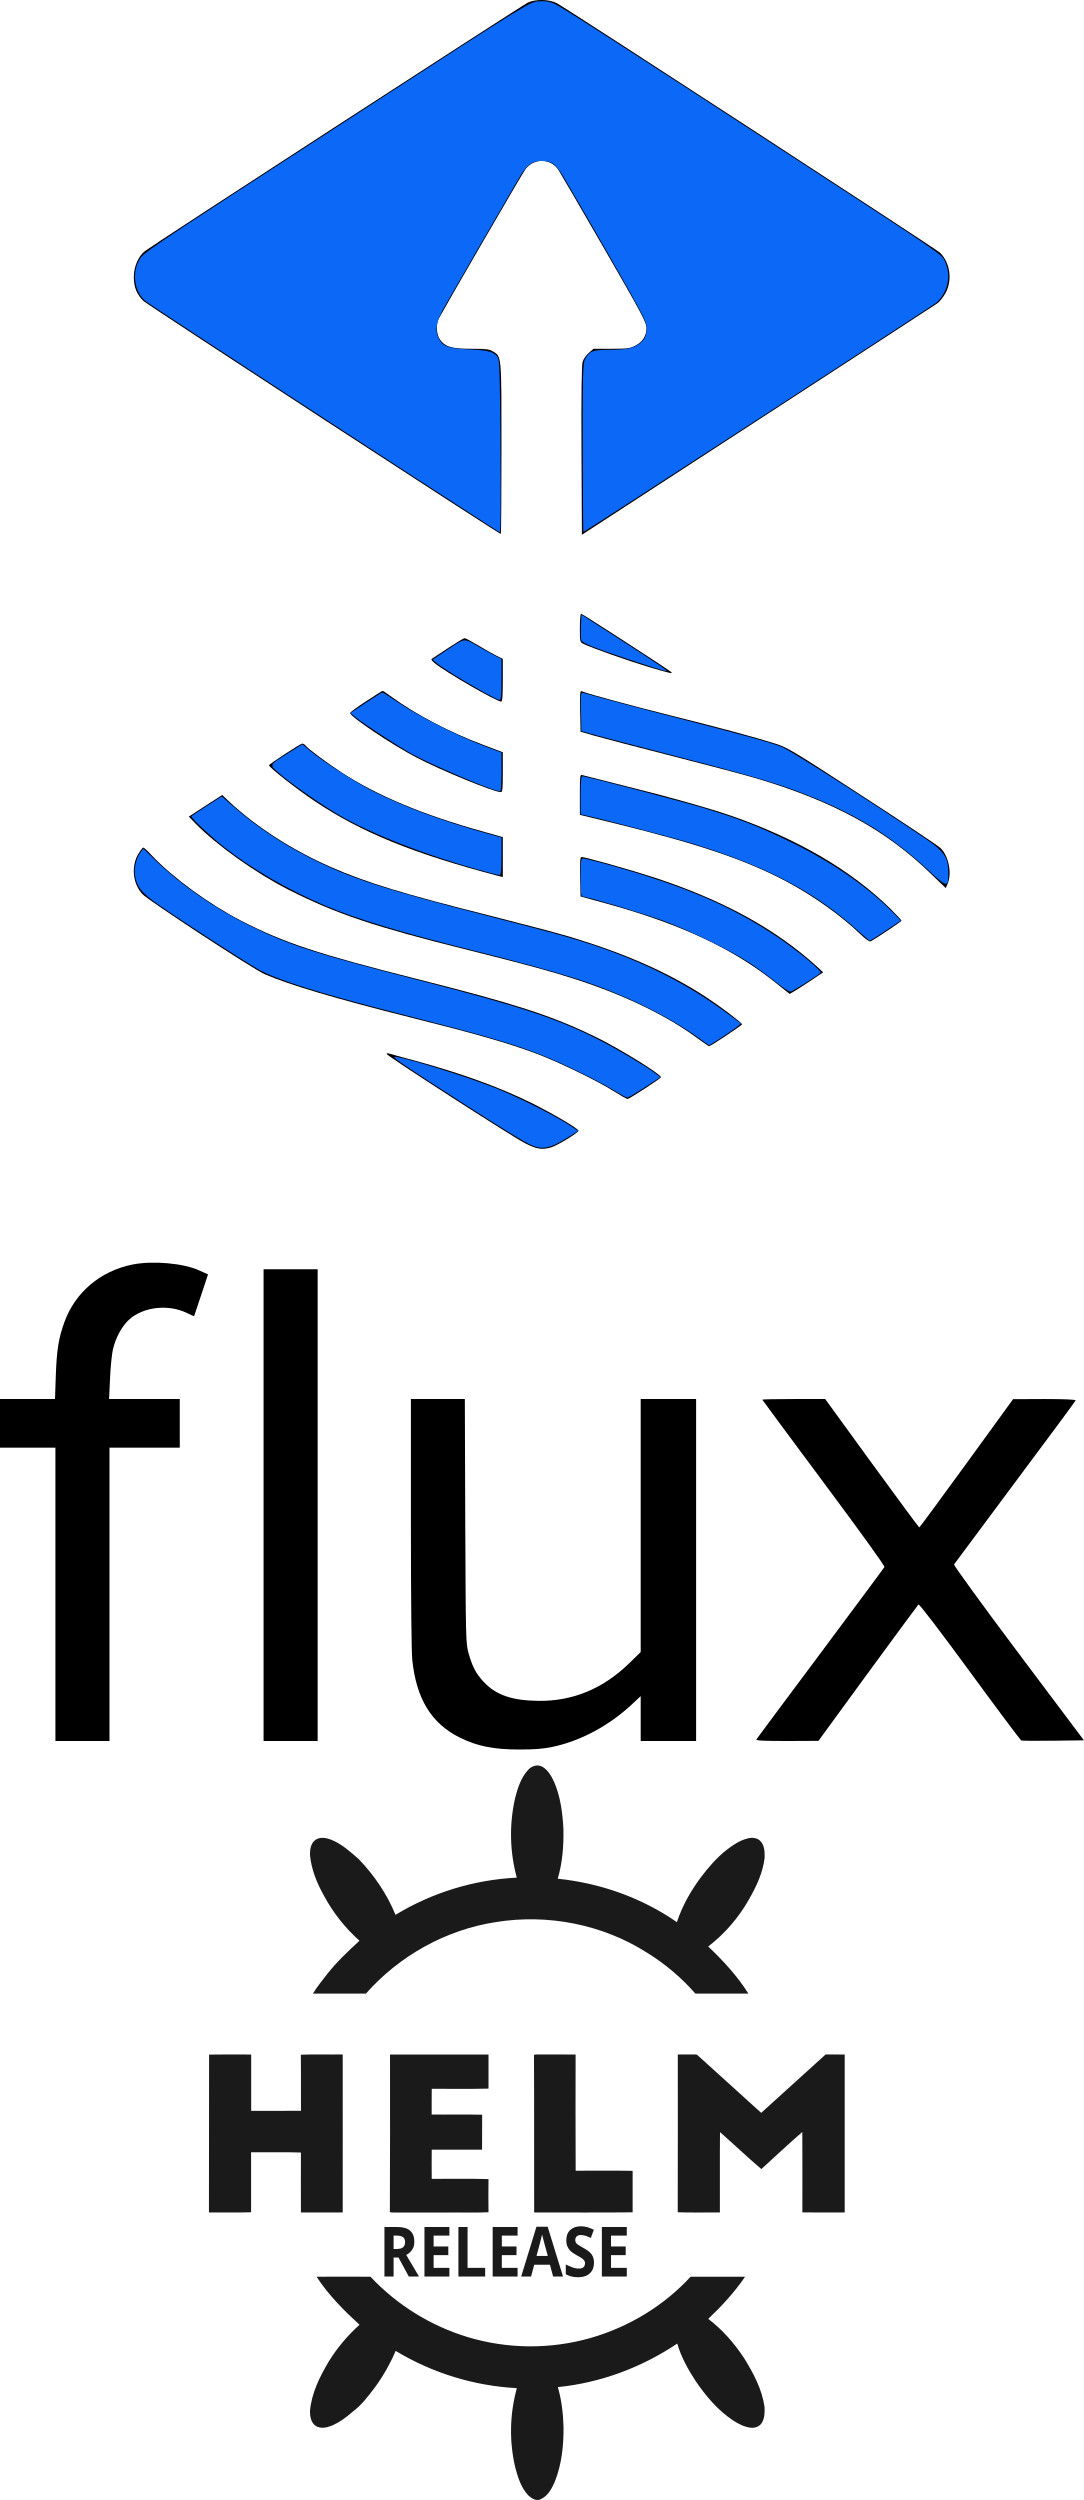
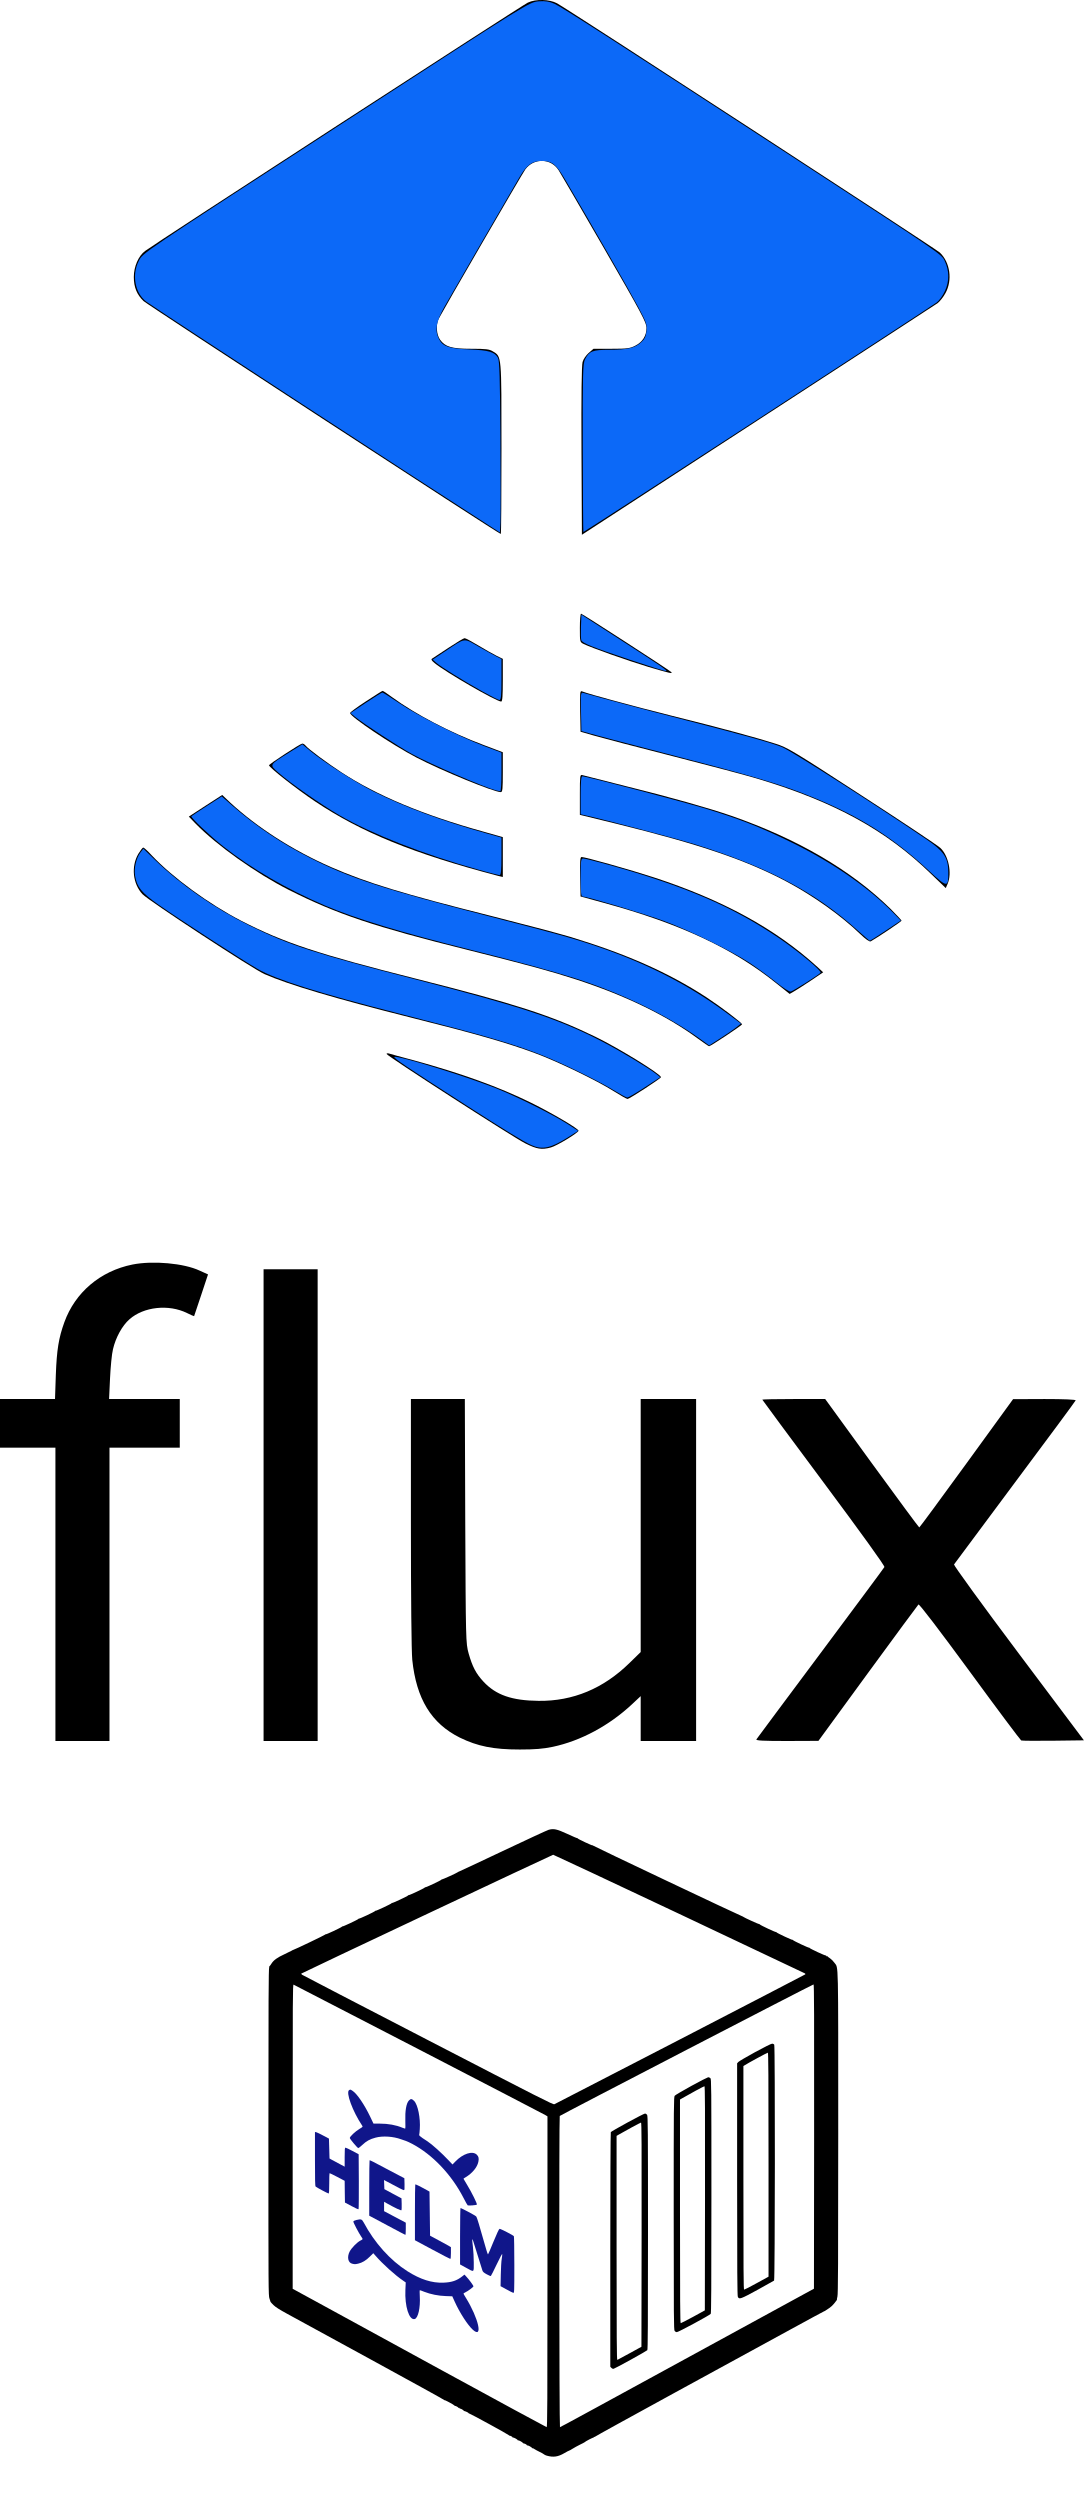
<svg xmlns="http://www.w3.org/2000/svg" version="1.0" width="801.9pt" height="1849.562pt" viewBox="0 0 801.9 1849.562" preserveAspectRatio="xMidYMid meet" id="svg970">
  <defs id="defs974" />
  <g transform="matrix(0.1,0,0,-0.1,-11,1305.035)" fill="#000000" stroke="none" id="g968">
    <path d="m 4015,13031 c -38,-17 -2765,-1786 -2831,-1837 -50,-37 -84,-116 -84,-193 0,-75 22,-130 72,-178 30,-28 2629,-1723 2643,-1723 3,0 5,284 5,631 0,698 2,680 -64,720 -26,16 -51,19 -160,19 -143,0 -192,14 -230,67 -27,37 -32,111 -11,154 41,78 620,1077 642,1107 64,85 188,82 245,-6 13,-20 165,-282 338,-581 277,-480 313,-548 313,-586 0,-58 -29,-105 -83,-132 -39,-20 -59,-23 -177,-23 h -132 l -36,-31 c -19,-17 -40,-47 -45,-67 -7,-25 -10,-243 -8,-657 l 3,-621 1300,846 c 715,465 1314,855 1331,867 16,12 43,45 59,75 53,96 34,228 -42,300 -30,28 -2757,1804 -2832,1844 -56,30 -156,33 -216,5 z" id="path938" />
    <path d="m 4400,8405 c 0,-104 0,-105 28,-119 54,-27 330,-125 480,-170 159,-47 183,-53 167,-37 -18,17 -657,431 -666,431 -5,0 -9,-47 -9,-105 z" id="path940" />
    <path d="m 3430,8259 c -58,-38 -112,-74 -120,-79 -13,-8 -10,-14 15,-35 76,-64 458,-285 493,-285 9,0 12,45 12,158 v 158 l -45,22 c -25,12 -86,47 -136,77 -50,30 -96,55 -102,54 -7,0 -59,-32 -117,-70 z" id="path942" />
    <path d="m 2818,7862 c -65,-42 -118,-81 -118,-87 1,-27 309,-234 491,-329 185,-97 574,-256 624,-256 13,0 15,25 15,148 v 147 l -143,54 c -246,92 -500,225 -677,354 -35,26 -66,47 -70,46 -3,0 -58,-35 -122,-77 z" id="path944" />
    <path d="m 4402,7790 3,-153 100,-29 c 55,-16 318,-85 585,-153 267,-68 554,-144 638,-170 558,-169 939,-378 1268,-698 l 111,-107 14,32 c 33,79 7,208 -54,265 -17,17 -278,191 -579,386 -507,330 -553,358 -640,385 -141,45 -386,112 -764,206 -295,74 -610,159 -667,181 -16,7 -17,-3 -15,-145 z" id="path946" />
    <path d="m 2218,7472 c -65,-42 -118,-80 -118,-83 0,-16 208,-179 340,-267 346,-231 726,-386 1353,-551 l 37,-9 v 147 148 l -148,42 c -440,122 -784,266 -1047,438 -109,72 -243,171 -264,197 -7,9 -19,16 -25,15 -6,0 -64,-35 -128,-77 z" id="path948" />
    <path d="m 4400,7172 v -150 l 270,-66 c 621,-153 966,-271 1267,-432 192,-103 396,-248 535,-382 44,-42 71,-61 80,-56 55,31 228,148 228,153 0,3 -37,43 -82,88 -292,286 -687,517 -1178,688 -162,56 -451,138 -783,220 -166,42 -310,78 -319,81 -17,5 -18,-6 -18,-144 z" id="path950" />
    <path d="m 1630,7089 -123,-80 49,-51 c 158,-162 449,-369 692,-492 356,-179 625,-270 1332,-446 435,-109 608,-156 795,-217 362,-118 669,-267 899,-437 42,-31 79,-56 82,-56 11,0 244,155 244,162 0,11 -157,130 -265,201 -281,183 -593,321 -1009,447 -88,26 -352,96 -586,155 -646,162 -917,245 -1180,360 -283,124 -545,292 -746,477 l -60,57 z" id="path952" />
    <path d="m 1133,6733 c -54,-93 -41,-221 31,-298 45,-48 815,-552 902,-591 180,-79 523,-181 1092,-324 457,-114 705,-185 907,-260 164,-60 462,-204 588,-284 49,-31 93,-56 100,-56 13,0 247,152 247,161 1,22 -314,216 -485,299 -326,158 -589,243 -1325,429 -729,184 -977,266 -1295,429 -238,123 -508,320 -663,485 -29,32 -57,57 -62,57 -5,0 -21,-21 -37,-47 z" id="path954" />
    <path d="m 4402,6564 3,-146 175,-48 c 563,-154 957,-338 1278,-598 l 94,-75 31,18 c 18,10 74,46 125,80 l 92,62 -42,39 c -309,282 -699,496 -1213,664 -162,53 -506,150 -532,150 -11,0 -13,-27 -11,-146 z" id="path956" />
    <path d="m 2970,5253 c 0,-13 937,-617 1027,-662 86,-43 121,-48 188,-30 45,12 204,109 205,124 0,15 -190,127 -349,206 -240,118 -513,217 -870,315 -91,24 -174,47 -183,50 -10,3 -18,2 -18,-3 z" id="path958" />
    <path d="M 1090,3695 C 852,3647 666,3489 586,3268 544,3151 530,3066 523,2878 l -6,-178 H 313 110 V 2520 2340 H 315 520 V 1255 170 h 200 200 v 1085 1085 h 260 260 v 180 180 H 1178 917 l 7,152 c 4,84 13,182 22,217 20,86 68,174 122,221 105,93 290,113 426,46 28,-14 51,-24 52,-23 1,1 24,71 52,155 l 51,154 -62,28 c -117,55 -346,75 -497,45 z" id="path960" />
    <path d="M 2060,1915 V 170 h 200 200 v 1745 1745 h -200 -200 z" id="path962" />
    <path d="m 3150,1786 c 0,-561 4,-953 10,-1015 30,-289 141,-471 352,-576 131,-64 248,-88 443,-88 113,0 173,5 245,20 207,44 417,157 586,315 l 64,60 V 336 170 h 205 205 V 1435 2700 H 5055 4850 V 1764 828 l -83,-81 C 4574,558 4349,464 4095,467 c -198,2 -316,43 -408,142 -55,59 -82,110 -110,209 -21,76 -21,94 -25,980 l -3,902 h -200 -199 z" id="path964" />
    <path d="m 5750,2695 c 0,-2 205,-279 455,-615 273,-367 453,-616 448,-623 -3,-7 -217,-294 -473,-638 -257,-344 -470,-631 -474,-637 -5,-9 49,-12 226,-12 l 233,1 365,500 c 201,275 370,504 375,509 6,5 152,-186 380,-497 203,-278 375,-507 380,-509 6,-3 112,-3 237,-2 l 227,3 -484,645 c -268,357 -480,650 -477,656 4,6 207,279 452,608 245,328 447,601 448,606 2,6 -85,10 -230,10 l -233,-1 -344,-474 c -190,-261 -347,-475 -350,-475 -3,0 -161,214 -351,475 l -345,475 h -232 c -128,0 -233,-2 -233,-5 z" id="path966" />
  </g>
  <path style="fill:#0c69f8;fill-opacity:1;stroke-width:1.127" d="M 364.795,390.704 C 318.098,360.838 114.074,227.617 108.151,223.125 c -8.199,-6.218 -10.732,-19.612 -5.624,-29.741 3.304,-6.551 -1.634,-3.214 158.037,-106.827 C 391.232,1.764 391.691,1.48 398.72,0.96 c 4.658,-0.345 7.66,0.126 11.423,1.79 5.406,2.391 49.404,30.701 176.072,113.291 110.859,72.282 110.253,71.868 112.707,77.004 3.431,7.18 3.509,14.95 0.223,22.128 -1.557,3.4 -4.278,7.234 -6.047,8.52 -6.738,4.897 -261.173,170.205 -261.488,169.89 -0.182,-0.182 -0.39,-28.218 -0.462,-62.301 -0.116,-54.918 0.075,-62.369 1.682,-65.477 3.135,-6.062 5.614,-7.023 18.134,-7.03 13.263,-0.008 18.608,-1.258 23.302,-5.452 2.61,-2.332 3.573,-4.32 4.022,-8.309 0.538,-4.777 -0.01,-6.376 -6.173,-17.993 -5.843,-11.013 -34.735,-61.395 -54.003,-94.169 -6.759,-11.497 -9.677,-13.799 -17.486,-13.792 -6.906,0.006 -11.021,3.035 -16.232,11.947 -15.336,26.23 -50.617,87.14 -55.499,95.815 -6.353,11.289 -7.429,17.642 -4.085,24.109 2.826,5.464 7.39,7.006 22.514,7.604 14.318,0.567 18.613,1.823 21.098,6.174 1.104,1.933 1.523,15.583 1.79,58.301 0.191,30.678 0.191,59.188 0,63.357 l -0.348,7.579 z" id="path1093" />
  <path style="fill:#0c69f8;fill-opacity:1;stroke-width:1.127" d="m 466.209,488.176 c -28.097,-9.434 -35.289,-12.324 -36.133,-14.523 -0.325,-0.846 -0.441,-5.443 -0.258,-10.216 l 0.332,-8.678 25.917,16.699 c 33.69,21.708 38.624,25.086 36.607,25.061 -0.921,-0.011 -12.831,-3.766 -26.465,-8.344 z" id="path19669" />
  <path style="fill:#0c69f8;fill-opacity:1;stroke-width:1.127" d="M 687.014,643.999 C 660.958,619.837 636.47,604.266 602.736,590.411 577.302,579.964 560.91,575.112 481.984,554.67 c -20.452,-5.297 -40.481,-10.574 -44.509,-11.726 l -7.324,-2.095 -0.316,-14.407 c -0.293,-13.362 -0.171,-14.365 1.69,-13.829 14.828,4.269 46.516,12.724 76.927,20.527 43.075,11.052 63.546,16.787 70.394,19.722 7.18,3.078 68.388,42.188 106.178,67.845 13.363,9.073 16.446,13.627 16.553,24.459 0.117,11.776 -0.672,11.713 -14.562,-1.167 z" id="path19708" />
  <path style="fill:#0c69f8;fill-opacity:1;stroke-width:1.127" d="m 357.13,511.68 c -14.429,-8.077 -30.588,-18.093 -34.198,-21.197 l -2.87,-2.469 9.408,-6.256 c 15.277,-10.158 13.24,-9.869 24.429,-3.465 5.373,3.075 11.417,6.424 13.432,7.441 l 3.662,1.85 v 15.183 c 0,11.419 -0.349,15.172 -1.409,15.139 -0.775,-0.024 -6.379,-2.826 -12.454,-6.227 z" id="path19747" />
  <path style="fill:#0c69f8;fill-opacity:1;stroke-width:1.127" d="m 367.048,584.739 c -8.485,-2.109 -48.457,-19.384 -62.259,-26.908 -9.514,-5.186 -36.58,-22.883 -42.329,-27.676 l -3.174,-2.646 11.425,-7.596 c 6.284,-4.178 11.769,-7.591 12.188,-7.585 0.42,0.006 6.088,3.592 12.595,7.968 14.057,9.453 43.78,24.495 62.256,31.506 l 13.24,5.024 3.9e-4,14.367 c 2.2e-4,7.902 -0.38,14.308 -0.845,14.236 -0.465,-0.072 -1.859,-0.383 -3.099,-0.691 z" id="path19786" />
  <path style="fill:#0c69f8;fill-opacity:1;stroke-width:1.127" d="M 634.054,687.932 C 602.602,659.663 567.642,641.254 513.47,624.434 c -13.403,-4.161 -65.535,-17.922 -80.784,-21.323 l -3.099,-0.691 v -14.064 c 0,-9.913 0.386,-14.064 1.306,-14.064 2.382,0 71.07,18.007 88.839,23.289 25.996,7.728 42.134,14.017 65.919,25.688 30.378,14.906 56.922,33.3 75.324,52.197 l 5.461,5.608 -11.202,7.457 c -6.161,4.102 -11.43,7.457 -11.709,7.457 -0.279,0 -4.541,-3.625 -9.471,-8.056 z" id="path19825" />
  <path style="fill:#0c69f8;fill-opacity:1;stroke-width:1.127" d="m 574.383,726.848 c -4.958,-4.007 -13.578,-10.345 -19.156,-14.085 -13.096,-8.779 -44.262,-24.085 -63.755,-31.309 -14.389,-5.333 -57.004,-18.143 -60.354,-18.143 -1.21,0 -1.532,-2.963 -1.532,-14.085 0,-12.664 0.199,-14.085 1.972,-14.082 1.085,10e-4 9.324,2.055 18.311,4.562 56.785,15.845 91.954,30.94 126.204,54.168 14.374,9.748 31.891,24.316 30.991,25.773 -0.719,1.163 -19.694,13.191 -21.994,13.941 -0.951,0.31 -5.565,-2.6 -10.688,-6.74 z" id="path19864" />
  <path style="fill:#0c69f8;fill-opacity:1;stroke-width:1.127" d="m 354.09,643.455 c -40.282,-11.226 -78.946,-26.372 -103.104,-40.39 -13.742,-7.974 -36.381,-23.797 -45.073,-31.502 -6.695,-5.935 -6.951,-5.451 7.751,-14.645 l 10.005,-6.257 5.299,4.437 c 9.943,8.325 33.819,23.668 47.511,30.532 23.034,11.547 50.367,21.68 83.526,30.965 l 10.987,3.077 v 13.931 c 0,10.435 -0.353,13.912 -1.409,13.854 -0.775,-0.043 -7.747,-1.844 -15.494,-4.003 z" id="path19903" />
  <path style="fill:#0c69f8;fill-opacity:1;stroke-width:1.127" d="M 518.523,769.022 C 493.999,751.306 460.62,735.063 425.643,723.825 409.761,718.723 382.771,711.334 350.71,703.313 296.032,689.633 263.287,679.716 240.281,669.866 212.271,657.874 186.301,642.787 165.375,626.347 c -9.897,-7.775 -24.588,-21.672 -23.773,-22.487 0.282,-0.282 5.446,-3.698 11.475,-7.591 l 10.962,-7.078 7.995,6.972 c 17.285,15.074 35.721,27.495 56.797,38.263 29.762,15.207 54.976,23.451 133.147,43.536 22.001,5.653 46.087,11.999 53.524,14.103 49.673,14.05 88.221,32.206 122.683,57.786 l 10.001,7.423 -3.24,2.627 c -1.782,1.445 -7.08,5.082 -11.774,8.082 l -8.534,5.455 z" id="path19942" />
  <path style="fill:#0c69f8;fill-opacity:1;stroke-width:1.127" d="m 455.504,807.438 c -11.558,-7.154 -37.524,-19.953 -53.532,-26.388 -21.247,-8.541 -43.431,-15.032 -105.913,-30.993 -60.807,-15.533 -91.571,-25.221 -105.496,-33.222 -11.12,-6.389 -57.833,-36.67 -73.184,-47.44 -12.74,-8.938 -16.12,-13.125 -17.484,-21.653 -0.866,-5.416 0.916,-12.965 4.036,-17.102 l 2.11,-2.797 8.808,8.522 c 18.855,18.245 44.205,35.847 69.656,48.367 29.853,14.685 48.52,20.736 123.387,39.992 78.636,20.226 106.148,29.404 138.036,46.051 13.473,7.033 34.083,19.446 39.625,23.866 l 2.916,2.325 -11.555,7.542 c -6.355,4.148 -12.124,7.524 -12.819,7.502 -0.695,-0.022 -4.56,-2.08 -8.588,-4.573 z" id="path19981" />
  <path style="fill:#0c69f8;fill-opacity:1;stroke-width:1.127" d="m 392.965,847.123 c -5.823,-2.666 -19.115,-10.804 -48.453,-29.663 -44.157,-28.385 -54.09,-35.081 -52.72,-35.538 3.082,-1.027 51.545,13.916 74.693,23.031 15.296,6.023 42.423,19.545 53.44,26.639 l 7.804,5.024 -6.502,4.159 c -13.672,8.746 -19.946,10.155 -28.261,6.347 z" id="path20020" />
-   <path class="cls-1" d="m 390.65,1309.474 c 2.535,-2.933 6.968,-4.418 10.5,-2.453 4.147,2.377 6.638,6.705 8.617,10.898 4.92,11.092 6.442,23.325 7.065,35.34 0.262,12.322 -0.705,24.788 -4.207,36.66 31.41,3.217 62.197,14.085 88.155,32.138 3.968,-12.045 10.275,-23.19 17.85,-33.315 5.543,-7.357 11.648,-14.385 18.892,-20.108 4.605,-3.578 9.592,-6.96 15.3,-8.438 3.338,-0.953 7.448,-0.705 9.893,2.033 3,3.217 3,7.92 3,12 -1.215,10.965 -6,21.172 -11.415,30.645 a 116.16,116.16 0 0 1 -30.33,35.197 c 11.055,10.545 21.578,21.84 29.7,34.845 q -19.598,0.09 -39.203,0 a 157.545,157.545 0 0 0 -35.782,-30.262 c -32.775,-20.91 -73.358,-28.867 -111.675,-22.665 -36.975,5.61 -71.602,24.922 -96.3,52.935 -13.065,0 -26.137,0.053 -39.21,0 3,-5.025 6.803,-9.54 10.342,-14.205 7.133,-9.135 15.607,-17.093 24.12,-24.907 a 122.025,122.025 0 0 1 -26.288,-33.315 c -5.25,-9.405 -9.457,-19.672 -10.373,-30.503 0,-3.975 0.75,-8.707 4.395,-11.018 3.495,-2.167 7.822,-1.26 11.43,0.12 7.74,3.15 14.01,8.85 20.205,14.25 11.49,11.932 21,25.913 27.27,41.288 a 191.407,191.407 0 0 1 89.722,-27.51 121.657,121.657 0 0 1 -1.163,-59.13 c 1.867,-7.275 4.29,-14.842 9.488,-20.52 z" id="path68" style="fill:#000000;stroke-width:0.75;fill-opacity:0.897" />
-   <path class="cls-1" d="m 154.685,1520.044 c 10.38,-0.203 20.767,-0.082 31.148,-0.06 0,13.898 -0.06,27.802 0,41.7 12.277,-0.082 24.562,0.067 36.84,-0.068 -0.135,-13.83 0.09,-27.66 -0.113,-41.483 10.305,-0.458 20.655,0 30.983,-0.21 0.075,39 0,77.94 0,116.91 -10.305,0 -20.61,0 -30.915,0 0,-14.783 -0.09,-29.565 0,-44.34 -12.277,-0.435 -24.593,-0.067 -36.877,-0.188 0,14.797 -0.068,29.595 0,44.392 -10.387,0.307 -20.782,0.067 -31.17,0.12 z" id="path70" style="fill:#000000;stroke-width:0.75;fill-opacity:0.897" />
-   <path class="cls-1" d="m 288.538,1519.984 q 36.435,-0.105 72.877,0 c 0,8.408 -0.068,16.815 0,25.223 -13.988,0.36 -28.005,0.082 -42,0.142 -0.12,6.338 0,12.675 -0.052,19.012 12.443,0.172 24.9,-0.15 37.343,0.158 -0.083,8.617 0.045,17.25 -0.068,25.852 -12.412,0 -24.825,0 -37.237,0 -0.045,7.2 -0.09,14.408 0,21.6 13.995,0.075 28.02,-0.255 42,0.172 -0.09,8.175 -0.113,16.35 0,24.525 -10.395,0.51 -20.85,0.075 -31.267,0.217 -13.005,0 -26.017,0 -39,0 a 11.25,11.25 0 0 1 -2.708,-0.285 c 0.233,-38.88 0.113,-77.752 0.113,-116.618 z" id="path72" style="fill:#000000;stroke-width:0.75;fill-opacity:0.897" />
-   <path class="cls-1" d="m 395.053,1520.201 a 11.092,11.092 0 0 1 3.413,-0.27 c 9.127,0.068 18.255,-0.067 27.383,0.068 -0.038,28.65 -0.12,57.307 0.045,85.957 14.04,0 28.102,-0.188 42.142,0.09 -0.068,10.23 -0.053,20.46 0,30.69 -24.277,0.255 -48.57,0.06 -72.855,0.098 -0.12,-38.873 0.098,-77.76 -0.128,-116.632 z" id="path74" style="fill:#000000;stroke-width:0.75;fill-opacity:0.897" />
-   <path class="cls-1" d="m 501.455,1519.969 c 3.915,-0.045 7.838,0 11.752,-0.045 1.005,0.053 2.205,-0.21 2.955,0.667 15.682,14.16 31.29,28.41 46.995,42.547 q 23.798,-21.652 47.678,-43.215 c 4.695,0.06 9.398,0 14.1,0.067 v 116.843 c -10.44,0 -20.887,0.097 -31.328,-0.053 0,-19.83 0.075,-39.66 -0.038,-59.49 -10.297,8.925 -20.25,18.285 -30.308,27.442 -10.41,-8.85 -20.317,-18.315 -30.585,-27.337 -0.203,19.808 0,39.623 -0.09,59.43 -10.395,-0.053 -20.797,0.233 -31.185,-0.142 0.142,-38.91 0.037,-77.812 0.052,-116.715 z" id="path76" style="fill:#000000;stroke-width:0.75;fill-opacity:0.897" />
-   <path class="cls-1" d="m 234.215,1684.384 c 13.29,-0.105 26.595,-0.075 39.885,0 a 163.965,163.965 0 0 0 71.903,44.648 161.812,161.812 0 0 0 90.608,0.75 c 28.245,-8.04 54.435,-23.76 74.317,-45.42 q 20.16,-0.098 40.328,0 c -7.822,11.422 -17.25,21.705 -27.27,31.192 10.402,7.928 19.14,17.88 26.34,28.77 6.952,11.205 13.44,23.19 15.307,36.42 0.172,3.885 0.12,8.123 -1.92,11.572 -1.665,2.895 -5.25,4.207 -8.445,3.75 -4.74,-0.57 -9.037,-2.857 -12.975,-5.423 -11.31,-7.5 -20.168,-18.105 -27.75,-29.25 -5.595,-8.58 -10.665,-17.685 -13.5,-27.562 -26.25,17.655 -56.812,29.055 -88.35,32.212 2.82,9.623 3.953,19.635 4.215,29.64 0.158,13.5 -1.35,27.315 -6.308,39.99 -2.25,5.25 -5.168,10.988 -10.703,13.35 -3.263,1.597 -6.75,-0.66 -9.068,-2.895 -5.122,-5.407 -7.5,-12.75 -9.42,-19.777 a 118.26,118.26 0 0 1 0.975,-59.535 193.275,193.275 0 0 1 -89.663,-27.57 137.903,137.903 0 0 1 -15.592,27.337 c -4.86,6.338 -9.75,12.863 -16.2,17.648 -4.77,4.223 -9.99,8.085 -15.908,10.5 -3.585,1.35 -7.875,2.25 -11.34,0.06 -3.615,-2.325 -4.388,-7.065 -4.365,-11.04 1.17,-13.29 7.268,-25.5 13.957,-36.75 a 124.2,124.2 0 0 1 22.71,-27.075 c -11.707,-10.717 -23.1,-22.163 -31.77,-35.542 z" id="path78" style="fill:#000000;stroke-width:0.75;fill-opacity:0.897" />
-   <text xml:space="preserve" style="font-style:normal;font-variant:normal;font-weight:bold;font-stretch:normal;font-size:48px;line-height:1.25;font-family:sans-serif;-inkscape-font-specification:'sans-serif, Bold';font-variant-ligatures:normal;font-variant-caps:normal;font-variant-numeric:normal;font-variant-east-asian:normal;fill:#000000;fill-opacity:0.897;stroke:none;stroke-width:1.255" x="300.032" y="1573.972" id="text3487" transform="scale(0.934526,1.070061)">
-     <tspan id="tspan3485" x="300.032" y="1573.972" style="font-style:normal;font-variant:normal;font-weight:bold;font-stretch:normal;font-size:48px;font-family:sans-serif;-inkscape-font-specification:'sans-serif, Bold';font-variant-ligatures:normal;font-variant-caps:normal;font-variant-numeric:normal;font-variant-east-asian:normal;fill:#000000;fill-opacity:0.897;stroke-width:1.255">RELEASE</tspan>
-   </text>
+   <path d="m 405.87,1353.748 c -1.057,0.289 -16.313,7.361 -33.895,15.674 -17.623,8.354 -32.246,15.219 -32.542,15.26 -0.296,0.083 -0.634,0.248 -0.761,0.414 -0.38,0.455 -11.834,5.666 -11.834,5.376 0,-0.166 -0.169,-0.083 -0.338,0.207 -0.38,0.579 -11.918,5.997 -11.918,5.583 0,-0.165 -0.169,-0.083 -0.338,0.207 -0.38,0.579 -11.918,5.997 -11.918,5.583 0,-0.165 -0.169,-0.083 -0.338,0.207 -0.38,0.579 -11.918,5.997 -11.918,5.583 0,-0.165 -0.169,-0.083 -0.338,0.207 -0.38,0.579 -11.918,5.997 -11.918,5.583 0,-0.165 -0.169,-0.083 -0.338,0.207 -0.38,0.579 -11.918,5.997 -11.918,5.583 0,-0.166 -0.169,-0.083 -0.338,0.207 -0.38,0.579 -11.918,5.997 -11.918,5.583 0,-0.165 -0.169,-0.083 -0.338,0.207 -0.38,0.579 -11.918,5.997 -11.918,5.583 0,-0.165 -0.169,-0.083 -0.338,0.166 -0.296,0.455 -22.864,11.249 -23.878,11.455 -0.296,0.041 -0.592,0.207 -0.718,0.372 -0.127,0.124 -2.62,1.365 -5.536,2.729 -5.494,2.523 -8.114,4.425 -9.763,7.03 -0.507,0.869 -1.099,1.654 -1.31,1.778 -0.211,0.124 -0.338,0.372 -0.338,0.538 0.042,0.124 0.042,0.289 0,0.331 -0.465,1.448 -0.592,23.738 -0.592,123.57 0,116.456 0,119.351 0.803,121.585 0.465,1.241 0.803,2.357 0.803,2.481 0.042,0.124 0.972,1.158 2.155,2.316 1.521,1.489 4.438,3.35 9.974,6.369 4.311,2.357 32.162,17.576 61.915,33.829 29.753,16.253 54.223,29.735 54.392,30.024 0.169,0.248 0.338,0.331 0.338,0.165 0,-0.331 6.889,3.35 7.227,3.887 0.127,0.207 0.338,0.372 0.423,0.331 0.38,-0.165 2.493,0.993 2.493,1.323 0,0.207 0.211,0.248 0.423,0.124 0.254,-0.124 0.423,-0.041 0.423,0.166 0,0.248 0.127,0.413 0.338,0.372 0.38,-0.124 2.324,0.91 2.663,1.406 0.127,0.207 0.507,0.455 0.845,0.496 0.93,0.165 2.916,1.199 2.916,1.489 0,0.165 0.254,0.289 0.549,0.289 0.634,0.041 28.739,15.384 29.077,15.922 0.127,0.207 0.423,0.413 0.634,0.413 0.803,0.041 2.282,0.91 2.282,1.282 0,0.248 0.127,0.289 0.254,0.166 0.38,-0.331 3.55,1.406 3.55,1.944 0,0.207 0.127,0.248 0.296,0.124 0.254,-0.289 3.085,1.199 3.55,1.902 0.127,0.207 0.423,0.372 0.634,0.372 0.803,0.041 2.282,0.91 2.282,1.282 0,0.248 0.127,0.289 0.254,0.165 0.38,-0.331 3.55,1.406 3.55,1.944 0,0.207 0.127,0.248 0.254,0.124 0.169,-0.166 0.845,0.124 1.521,0.62 0.676,0.455 2.409,1.406 3.804,2.068 1.395,0.662 2.832,1.448 3.17,1.778 0.296,0.331 1.268,0.786 2.155,1.034 4.86,1.365 8.368,0.869 13.059,-1.902 1.69,-0.993 3.254,-1.82 3.466,-1.82 0.211,0 1.395,-0.662 2.62,-1.447 1.226,-0.786 3.677,-2.109 5.41,-2.978 1.775,-0.827 3.296,-1.654 3.423,-1.778 0.423,-0.579 6.297,-3.639 6.508,-3.391 0.127,0.124 0.254,0 0.254,-0.289 0,-0.289 0.169,-0.413 0.38,-0.289 0.211,0.166 0.465,0.083 0.549,-0.124 0.042,-0.207 26.837,-14.971 59.506,-32.836 32.669,-17.824 70.663,-38.626 84.483,-46.153 13.82,-7.568 25.315,-13.771 25.527,-13.813 0.254,-0.041 0.761,-0.289 1.099,-0.579 0.38,-0.289 1.606,-1.117 2.789,-1.861 1.141,-0.744 2.705,-2.192 3.466,-3.226 0.761,-1.034 1.606,-2.109 1.86,-2.399 0.211,-0.248 0.338,-0.496 0.254,-0.496 -0.127,0 0.085,-1.075 0.38,-2.399 0.465,-1.944 0.592,-22.704 0.592,-120.84 0,-131.344 0.211,-121.709 -2.789,-126.01 -0.803,-1.158 -2.282,-2.647 -3.254,-3.308 -0.972,-0.62 -1.86,-1.282 -1.902,-1.489 -0.085,-0.166 -0.338,-0.207 -0.549,-0.041 -0.211,0.124 -0.38,0 -0.38,-0.289 0,-0.289 -0.127,-0.414 -0.254,-0.289 -0.296,0.331 -11.664,-4.963 -12.087,-5.583 -0.169,-0.289 -0.338,-0.372 -0.338,-0.207 0,0.413 -11.538,-5.004 -11.918,-5.583 -0.169,-0.289 -0.338,-0.372 -0.338,-0.207 0,0.414 -11.538,-5.004 -11.918,-5.583 -0.169,-0.289 -0.338,-0.372 -0.338,-0.207 0,0.413 -11.538,-5.004 -11.918,-5.583 -0.169,-0.289 -0.338,-0.372 -0.338,-0.207 0,0.289 -11.453,-4.921 -11.834,-5.376 -0.127,-0.166 -0.465,-0.331 -0.761,-0.414 -1.099,-0.207 -110.179,-51.901 -110.474,-52.356 -0.169,-0.248 -0.338,-0.331 -0.338,-0.165 0,0.414 -10.692,-4.59 -11.073,-5.169 -0.169,-0.289 -0.338,-0.372 -0.338,-0.207 0,0.165 -3.212,-1.199 -7.185,-3.06 -7.861,-3.639 -10.27,-4.136 -13.947,-3.06 z m 96.57,62.157 c 50.884,24.027 92.809,43.878 93.104,44.085 0.296,0.248 0.38,0.538 0.211,0.703 -0.507,0.455 -184.349,95.572 -185.617,96.068 -1.014,0.372 -9.932,-4.177 -93.443,-47.393 -50.8,-26.261 -92.724,-48.055 -93.189,-48.386 -0.465,-0.331 -0.718,-0.744 -0.592,-0.869 0.507,-0.538 185.702,-87.88 186.336,-87.921 0.338,0 42.263,19.685 93.189,43.713 z m -192.548,100.287 c 50.588,26.178 92.682,48.055 93.569,48.592 l 1.564,0.951 v 114.968 c 0,96.358 -0.085,114.968 -0.592,114.968 -0.296,0 -35.332,-19.023 -77.848,-42.224 -42.516,-23.242 -84.652,-46.277 -93.654,-51.198 l -16.398,-8.933 V 1580.664 c 0,-103.305 0.042,-112.61 0.676,-112.362 0.38,0.124 42.094,21.67 92.682,47.889 z m 292.415,64.514 -0.127,112.528 -39.304,21.463 c -128.351,70.138 -148.215,80.974 -148.595,80.974 -0.549,0 -0.718,-229.563 -0.169,-230.225 0.549,-0.662 187.012,-97.309 187.773,-97.309 0.423,0 0.507,22.621 0.423,112.569 z" id="path888" style="stroke-width:0.042" />
+   <path d="m 258.289,1546.339 c -2.62,1.489 2.578,15.674 9.551,26.095 0.676,1.034 0.676,1.034 -1.86,2.564 -3.17,1.902 -7.185,5.707 -7.185,6.741 0,0.703 5.494,7.237 6.255,7.485 0.211,0.041 1.521,-0.951 2.916,-2.275 3.085,-2.936 5.621,-4.342 9.847,-5.459 5.325,-1.448 13.144,-0.951 19.018,1.241 1.268,0.455 2.874,0.993 3.508,1.199 0.676,0.207 2.789,1.199 4.691,2.192 15.045,7.981 29.077,22.787 37.91,39.99 1.437,2.853 2.832,5.293 3.085,5.459 0.549,0.331 6.255,-0.083 6.762,-0.538 0.465,-0.414 -3.888,-9.222 -7.269,-14.723 -1.437,-2.316 -2.62,-4.301 -2.62,-4.425 0,-0.083 0.718,-0.62 1.606,-1.117 4.86,-2.895 8.537,-7.32 9.382,-11.331 0.549,-2.605 0.254,-3.97 -1.141,-5.335 -3.127,-3.102 -10.312,-0.786 -15.933,5.128 l -2.029,2.109 -2.874,-3.019 c -5.114,-5.459 -12.214,-11.828 -15.637,-14.102 -0.592,-0.372 -2.24,-1.489 -3.719,-2.44 -1.437,-0.951 -2.536,-1.985 -2.451,-2.233 0.127,-0.289 0.338,-2.233 0.465,-4.384 0.592,-8.106 -1.437,-18.155 -4.226,-20.884 -1.69,-1.654 -2.451,-1.696 -3.804,-0.289 -1.986,2.068 -2.916,7.692 -2.663,15.343 0.127,3.184 0.085,5.5 -0.169,5.5 -0.211,0 -1.057,-0.289 -1.944,-0.662 -4.818,-2.026 -10.566,-3.06 -16.778,-3.06 l -4.691,-0.041 -2.493,-5.252 c -4.269,-8.85 -9.551,-16.625 -12.806,-18.858 -1.817,-1.199 -1.733,-1.199 -2.705,-0.62 z" id="path890" style="fill:#10168a;fill-opacity:1;stroke-width:0.041;stroke-miterlimit:4;stroke-dasharray:none" />
+   <path d="m 233.016,1577.521 c 0,0.124 0,9.098 0,19.933 0,15.425 0.085,19.851 0.507,20.223 0.761,0.703 9.044,5.128 9.594,5.128 0.338,0 0.465,-2.399 0.465,-7.361 0,-4.053 0.085,-7.485 0.211,-7.609 0.127,-0.124 2.705,1.075 5.705,2.688 l 5.494,2.895 0.085,8.064 0.127,8.023 4.86,2.605 c 2.663,1.448 4.987,2.523 5.198,2.316 0.169,-0.165 0.254,-9.388 0.211,-20.471 l -0.127,-20.181 -4.564,-2.44 c -2.493,-1.323 -4.818,-2.44 -5.156,-2.44 -0.549,0 -0.634,1.117 -0.634,7.03 v 7.03 l -3.677,-1.944 c -2.071,-1.075 -4.564,-2.44 -5.621,-3.019 l -1.902,-1.075 -0.211,-7.361 -0.211,-7.361 -4.607,-2.44 c -4.184,-2.192 -5.748,-2.812 -5.748,-2.233 z" id="path892" style="fill:#10168a;fill-opacity:1;stroke-width:0.041;stroke-miterlimit:4;stroke-dasharray:none" />
+   <path d="m 273.419,1598.281 c -0.127,0.165 -0.254,9.429 -0.254,20.595 v 20.347 l 13.228,7.072 c 7.269,3.929 13.355,7.113 13.524,7.113 0.169,0 0.296,-2.026 0.296,-4.508 v -4.508 l -8.03,-4.26 -8.03,-4.26 v -3.474 -3.474 l 1.817,1.034 c 6.551,3.681 10.861,5.707 11.073,5.17 0.127,-0.331 0.169,-2.44 0.127,-4.673 l -0.127,-4.053 -6.339,-3.391 -6.339,-3.433 -0.127,-3.391 -0.127,-3.35 2.663,1.406 c 7.523,4.094 11.495,6.079 12.045,6.079 0.465,0 0.549,-0.869 0.465,-4.425 l -0.127,-4.384 -10.143,-5.335 c -5.579,-2.936 -11.326,-5.955 -12.763,-6.741 -1.395,-0.744 -2.705,-1.282 -2.832,-1.158 z" id="path894" style="fill:#10168a;fill-opacity:1;stroke-width:0.042" />
+   <path d="m 307.23,1616.105 c -0.127,0.124 -0.254,9.47 -0.254,20.76 v 20.512 l 12.848,6.906 c 7.058,3.805 13.059,6.906 13.313,6.906 0.296,0 0.465,-1.489 0.465,-4.342 v -4.342 l -1.775,-1.075 c -1.014,-0.579 -4.48,-2.481 -7.734,-4.218 l -5.917,-3.184 -0.211,-16.294 -0.211,-16.335 -1.902,-1.075 c -4.353,-2.481 -8.41,-4.466 -8.622,-4.218 z" id="path896" style="fill:#10168a;fill-opacity:1;stroke-width:0.042" />
+   <path d="m 340.363,1654.4 v 20.884 l 4.269,2.357 c 6.424,3.515 5.875,3.887 5.875,-3.763 0,-3.557 -0.296,-8.809 -0.634,-11.662 -0.38,-2.854 -0.592,-5.293 -0.465,-5.418 0.127,-0.124 0.338,0.041 0.423,0.372 0.085,0.331 0.761,2.44 1.479,4.715 1.057,3.474 3.93,12.655 5.579,17.866 0.338,1.034 1.057,1.654 3.17,2.812 1.479,0.827 2.874,1.406 3.085,1.282 0.169,-0.124 2.155,-3.97 4.311,-8.561 2.198,-4.59 4.015,-8.064 4.099,-7.692 0.085,0.372 -0.085,2.026 -0.38,3.681 -0.296,1.654 -0.592,6.865 -0.676,11.579 l -0.169,8.519 4.311,2.357 c 2.367,1.323 4.649,2.481 5.072,2.564 0.761,0.207 0.803,-0.455 0.803,-20.595 0,-11.455 -0.169,-21.05 -0.338,-21.298 -0.507,-0.744 -9.932,-5.583 -10.608,-5.459 -0.423,0.083 -2.071,3.639 -4.48,9.512 -2.071,5.169 -3.93,9.429 -4.057,9.429 -0.127,0 -0.676,-1.447 -1.183,-3.226 -2.071,-6.989 -3.677,-12.655 -5.579,-19.313 -0.761,-2.729 -1.69,-5.252 -2.029,-5.624 -0.676,-0.703 -10.904,-6.162 -11.538,-6.162 -0.169,0 -0.338,9.388 -0.338,20.843 z" id="path898" style="fill:#10168a;fill-opacity:1;stroke-width:0.041;stroke-miterlimit:4;stroke-dasharray:none" />
+   <path d="m 263.657,1642.407 c -1.352,0.331 -2.155,0.744 -2.24,1.158 -0.127,0.62 4.057,8.602 5.79,11.083 1.395,1.985 1.395,2.026 -0.465,2.936 -2.536,1.241 -6.72,5.542 -8.072,8.188 -2.071,4.094 -1.183,8.271 1.902,8.974 1.986,0.455 2.029,0.455 4.395,-0.041 3.001,-0.662 5.832,-2.357 8.748,-5.293 l 2.451,-2.44 1.564,1.778 c 5.452,6.286 14.665,14.598 20.751,18.693 l 1.69,1.158 -0.254,5.459 c -0.549,12.241 2.747,22.621 6.847,21.629 2.578,-0.662 4.311,-8.395 3.804,-16.914 -0.169,-2.44 -0.127,-4.425 0.042,-4.425 0.211,0 1.733,0.538 3.339,1.199 4.649,1.82 10.397,2.978 15.848,3.143 l 4.818,0.165 1.733,3.846 c 3.719,8.271 9.678,17.493 13.482,20.926 7.692,6.906 4.269,-8.395 -5.241,-23.779 -0.93,-1.489 -1.69,-2.812 -1.69,-2.978 0,-0.165 0.634,-0.579 1.395,-0.951 1.775,-0.827 5.705,-3.722 5.959,-4.342 0.211,-0.496 -3.296,-5.252 -5.579,-7.651 l -1.057,-1.117 -1.733,1.365 c -3.846,3.06 -7.734,4.384 -13.778,4.59 -8.495,0.372 -17.116,-2.399 -26.583,-8.395 -12.806,-8.106 -24.47,-21.133 -32.415,-36.062 -1.395,-2.564 -1.902,-2.729 -5.452,-1.902 z" id="path900" style="fill:#10168a;fill-opacity:1;stroke-width:0.041;stroke-miterlimit:4;stroke-dasharray:none" />
+   <path d="m 558.65,1518.217 c -6.255,3.433 -11.834,6.7 -12.341,7.237 l -0.972,1.034 v 85.895 c 0,68.195 0.127,86.102 0.549,86.929 1.014,1.985 2.029,1.613 14.454,-5.169 6.508,-3.557 12.045,-6.658 12.341,-6.906 0.718,-0.579 0.803,-173.196 0.127,-174.478 -0.296,-0.496 -0.888,-0.786 -1.606,-0.786 -0.676,0 -5.748,2.523 -12.552,6.245 z m 9.932,83.248 v 82.876 l -8.748,4.797 c -4.776,2.647 -8.96,4.797 -9.298,4.797 -0.465,0 -0.549,-13.937 -0.549,-82.711 v -82.71 l 1.141,-0.703 c 2.324,-1.53 16.44,-9.181 16.947,-9.181 0.38,-0.041 0.507,16.79 0.507,82.835 z" id="path902" style="stroke-width:0.042" />
+   <path d="m 511.527,1543.196 c -6.382,3.515 -11.96,6.782 -12.341,7.279 -0.718,0.827 -0.761,5.583 -0.761,86.97 0,77.252 0.085,86.184 0.676,87.011 0.338,0.496 1.099,0.91 1.648,0.91 1.183,0 24.216,-12.448 25.062,-13.523 0.38,-0.538 0.507,-18.651 0.507,-87.177 0,-83.29 -0.042,-86.557 -0.761,-87.177 -0.423,-0.414 -1.141,-0.703 -1.606,-0.703 -0.423,0.041 -6.044,2.895 -12.425,6.41 z m 10.058,83.165 -0.127,82.917 -8.664,4.756 c -4.776,2.605 -8.917,4.715 -9.171,4.715 -0.423,0 -0.549,-16.542 -0.549,-82.71 v -82.752 l 1.564,-0.91 c 5.029,-2.936 16.06,-8.933 16.525,-8.933 0.423,-0.041 0.507,16.666 0.423,82.917 z" id="path904" style="stroke-width:0.042" />
+   <path d="m 464.235,1570.284 c -6.593,3.598 -12.172,6.782 -12.341,7.113 -0.211,0.289 -0.38,39.494 -0.38,87.053 v 86.557 l 0.888,0.869 c 0.549,0.538 1.141,0.744 1.648,0.579 1.648,-0.496 24.301,-13.068 24.85,-13.73 0.38,-0.538 0.507,-18.61 0.507,-86.97 0,-77.376 -0.085,-86.35 -0.676,-87.177 -0.338,-0.496 -1.057,-0.91 -1.564,-0.91 -0.507,0.041 -6.339,2.978 -12.932,6.617 z m 10.439,82.959 -0.127,82.959 -8.664,4.756 c -4.776,2.605 -8.917,4.839 -9.171,4.963 -0.423,0.165 -0.549,-16.542 -0.549,-82.752 v -83 l 1.564,-0.91 c 4.522,-2.647 16.06,-8.891 16.525,-8.933 0.423,-0.041 0.507,16.666 0.423,82.917 z" id="path906" style="stroke-width:0.042" />
</svg>
